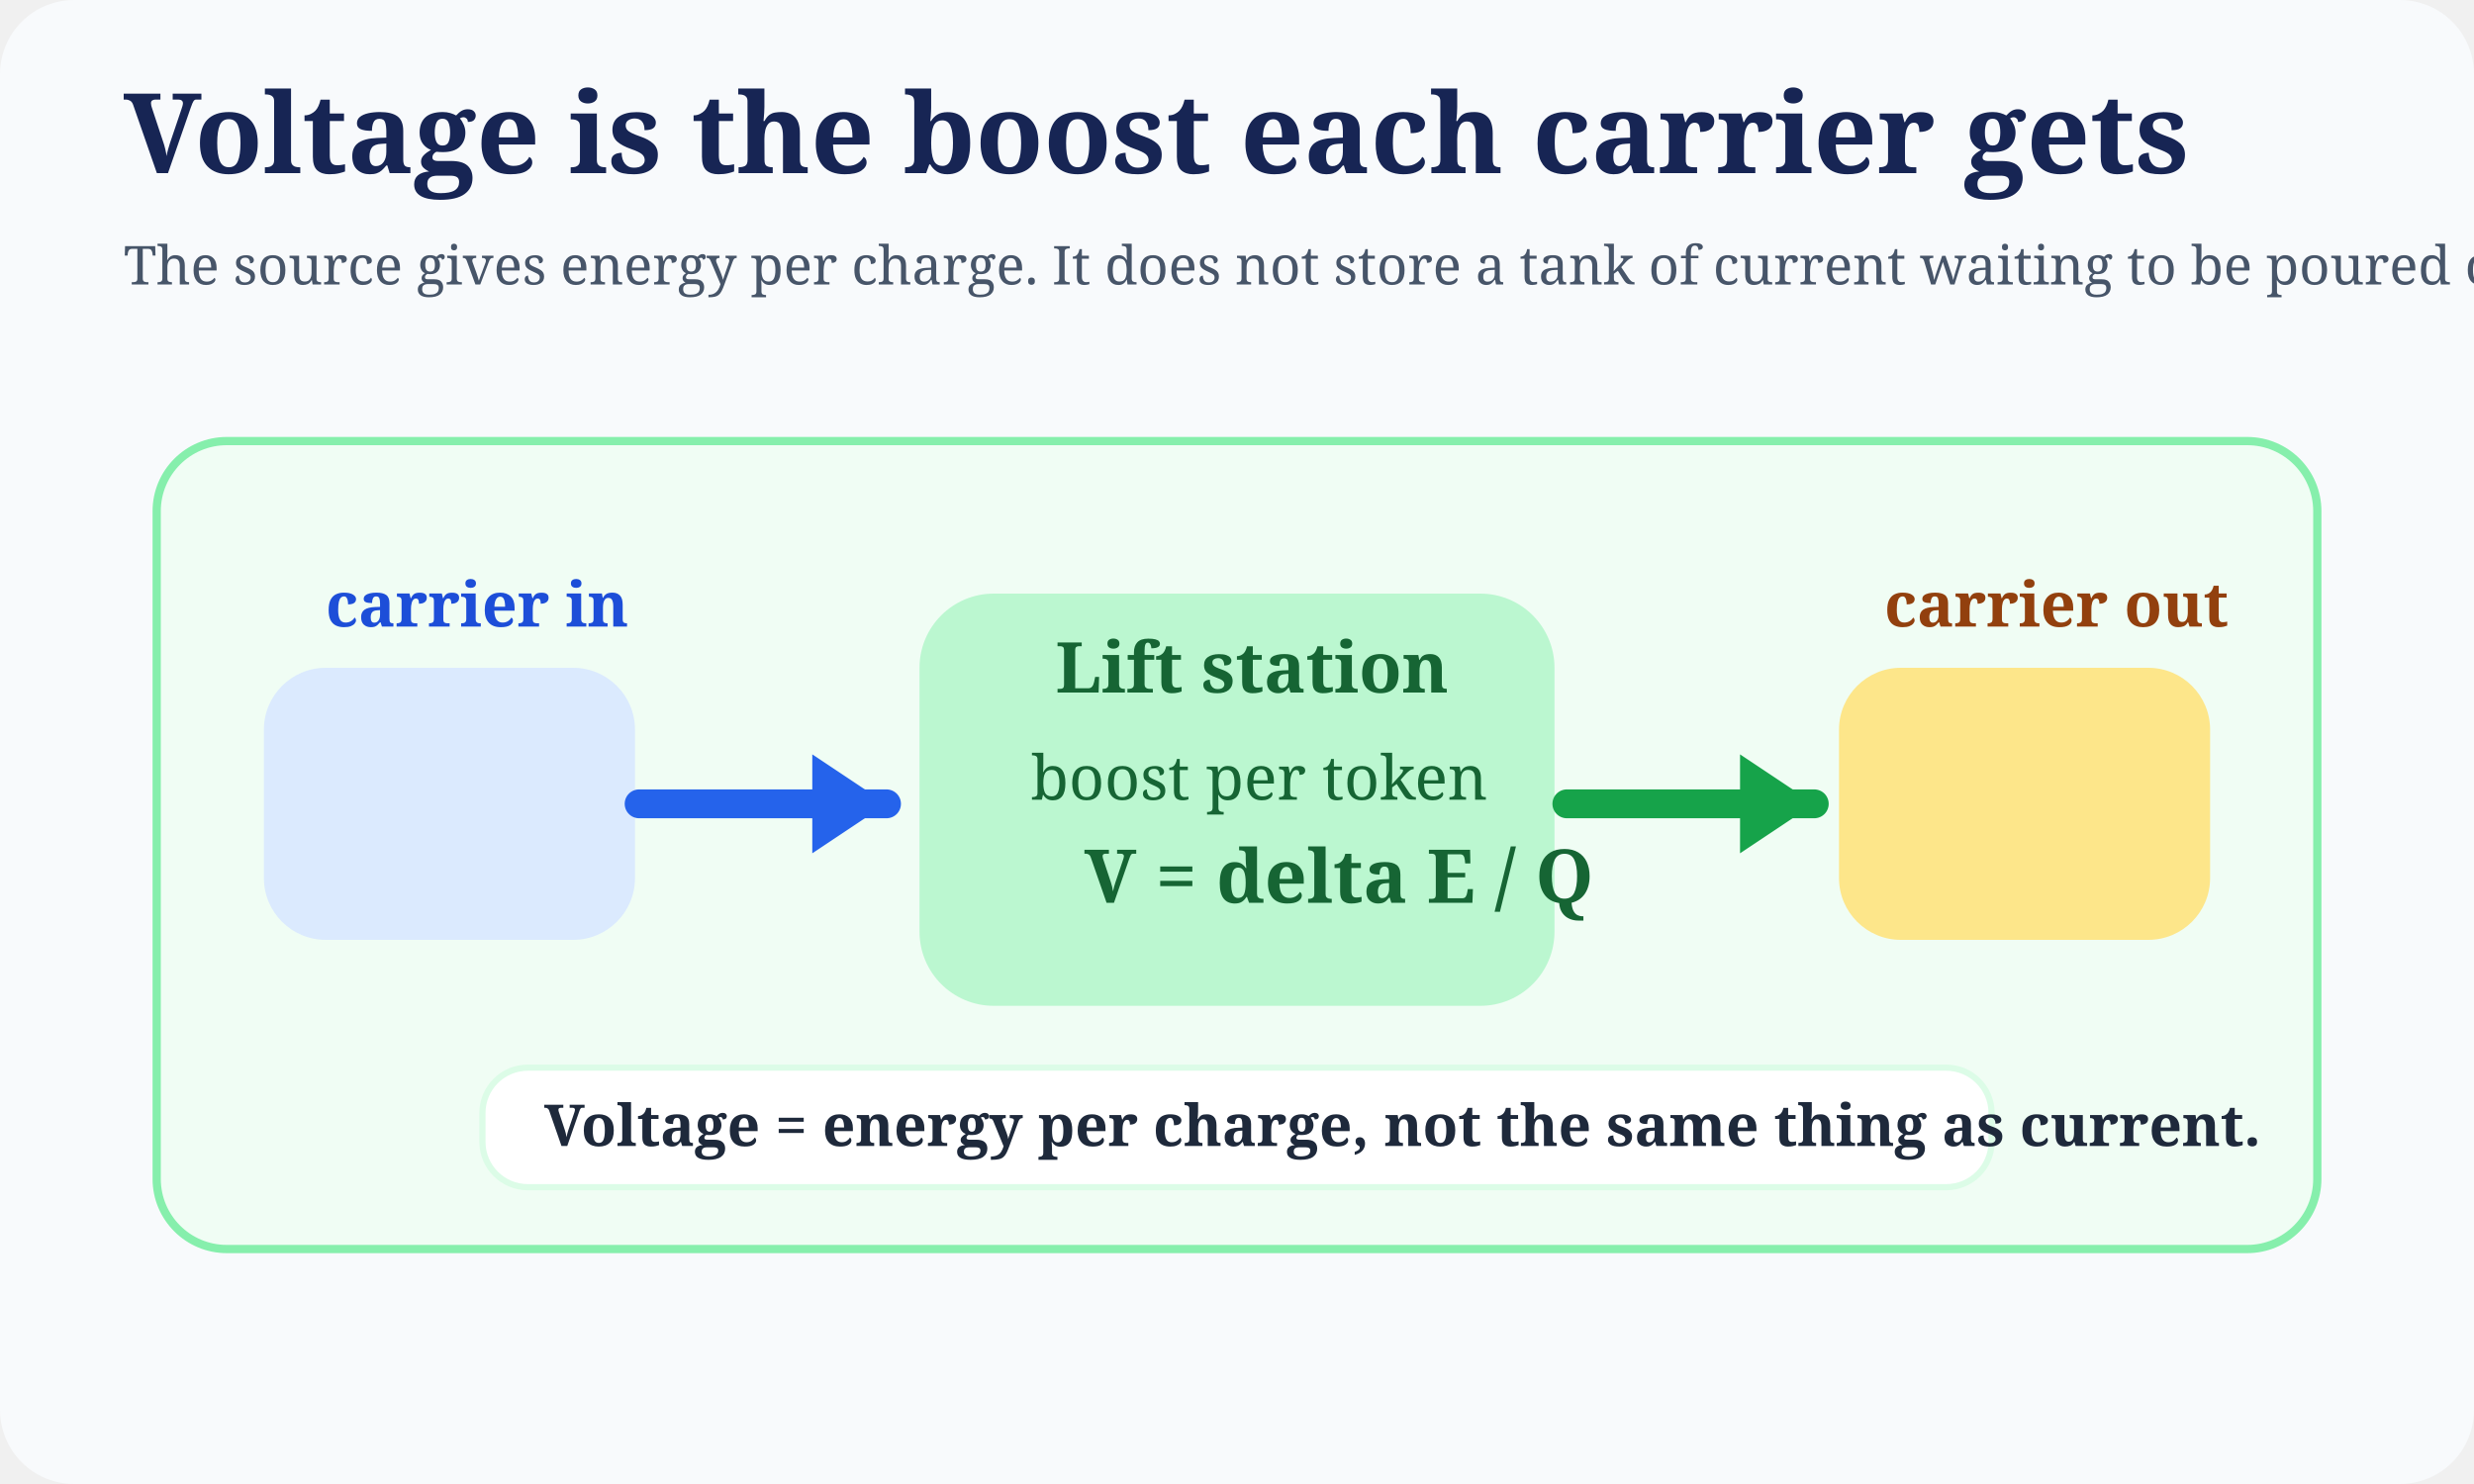
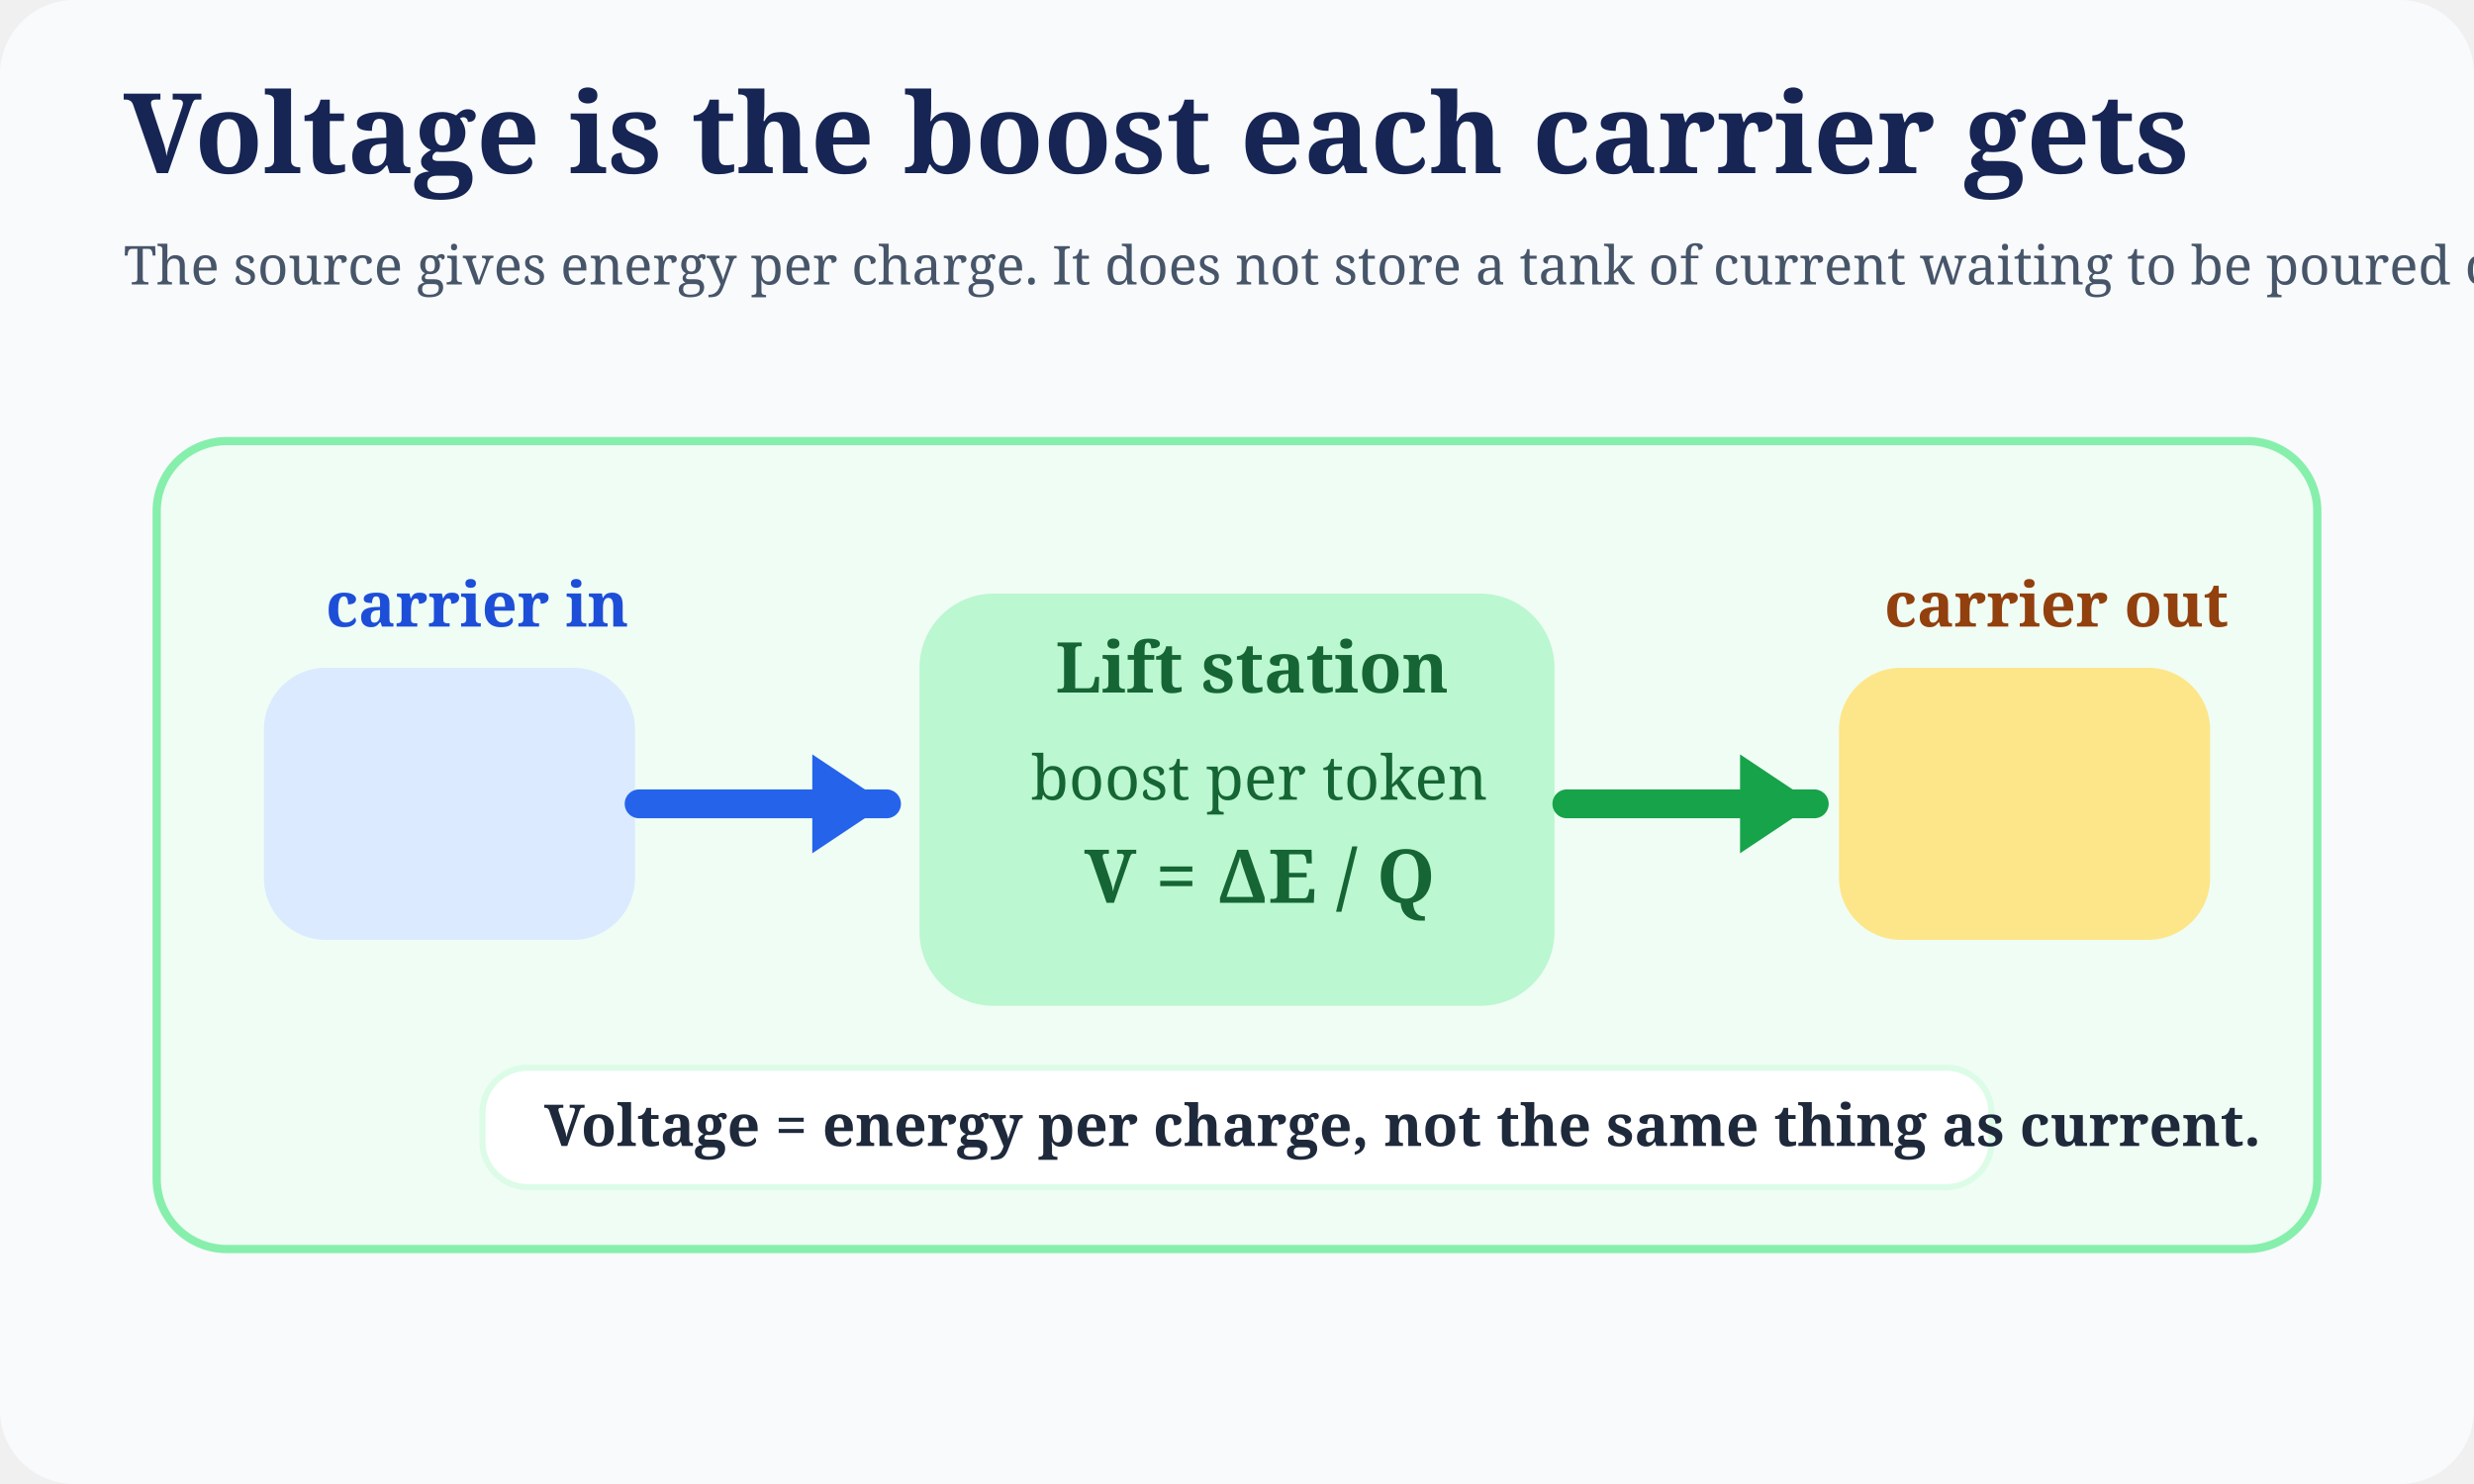
<svg xmlns="http://www.w3.org/2000/svg" width="1200" height="720" viewBox="0 0 1200 720" fill="none">
  <rect width="1200" height="720" rx="36" fill="#F8FAFC" />
  <text x="60" y="84" fill="#172554" font-family="Georgia, serif" font-size="54" font-weight="700">Voltage is the boost each carrier gets</text>
  <text x="60" y="138" fill="#475569" font-family="Georgia, serif" font-size="26">The source gives energy per charge. It does not store a tank of current waiting to be poured out.</text>
  <rect x="76" y="214" width="1048" height="392" rx="34" fill="#F0FDF4" stroke="#86EFAC" stroke-width="4" />
  <rect x="128" y="324" width="180" height="132" rx="30" fill="#DBEAFE" />
  <rect x="446" y="288" width="308" height="200" rx="36" fill="#BBF7D0" />
  <rect x="892" y="324" width="180" height="132" rx="30" fill="#FDE68A" />
  <text x="158" y="304" fill="#1D4ED8" font-family="Georgia, serif" font-size="30" font-weight="700">carrier in</text>
  <text x="512" y="336" fill="#166534" font-family="Georgia, serif" font-size="34" font-weight="700">Lift station</text>
  <text x="500" y="388" fill="#166534" font-family="Georgia, serif" font-size="30">boost per token</text>
-   <text x="526" y="438" fill="#166534" font-family="Georgia, serif" font-size="36" font-weight="700">V = delta E / Q</text>
+   <text x="526" y="438" fill="#166534" font-family="Georgia, serif" font-size="36" font-weight="700">V = ΔE / Q</text>
  <text x="914" y="304" fill="#92400E" font-family="Georgia, serif" font-size="30" font-weight="700">carrier out</text>
  <line x1="310" y1="390" x2="430" y2="390" stroke="#2563EB" stroke-width="14" stroke-linecap="round" />
  <line x1="760" y1="390" x2="880" y2="390" stroke="#16A34A" stroke-width="14" stroke-linecap="round" />
  <polygon points="430,390 394,366 394,414" fill="#2563EB" />
  <polygon points="880,390 844,366 844,414" fill="#16A34A" />
  <rect x="234" y="518" width="732" height="58" rx="22" fill="#FFFFFF" stroke="#DCFCE7" stroke-width="3" />
  <text x="264" y="556" fill="#1E293B" font-family="Georgia, serif" font-size="28" font-weight="700">Voltage = energy per charge, not the same thing as current.</text>
</svg>
